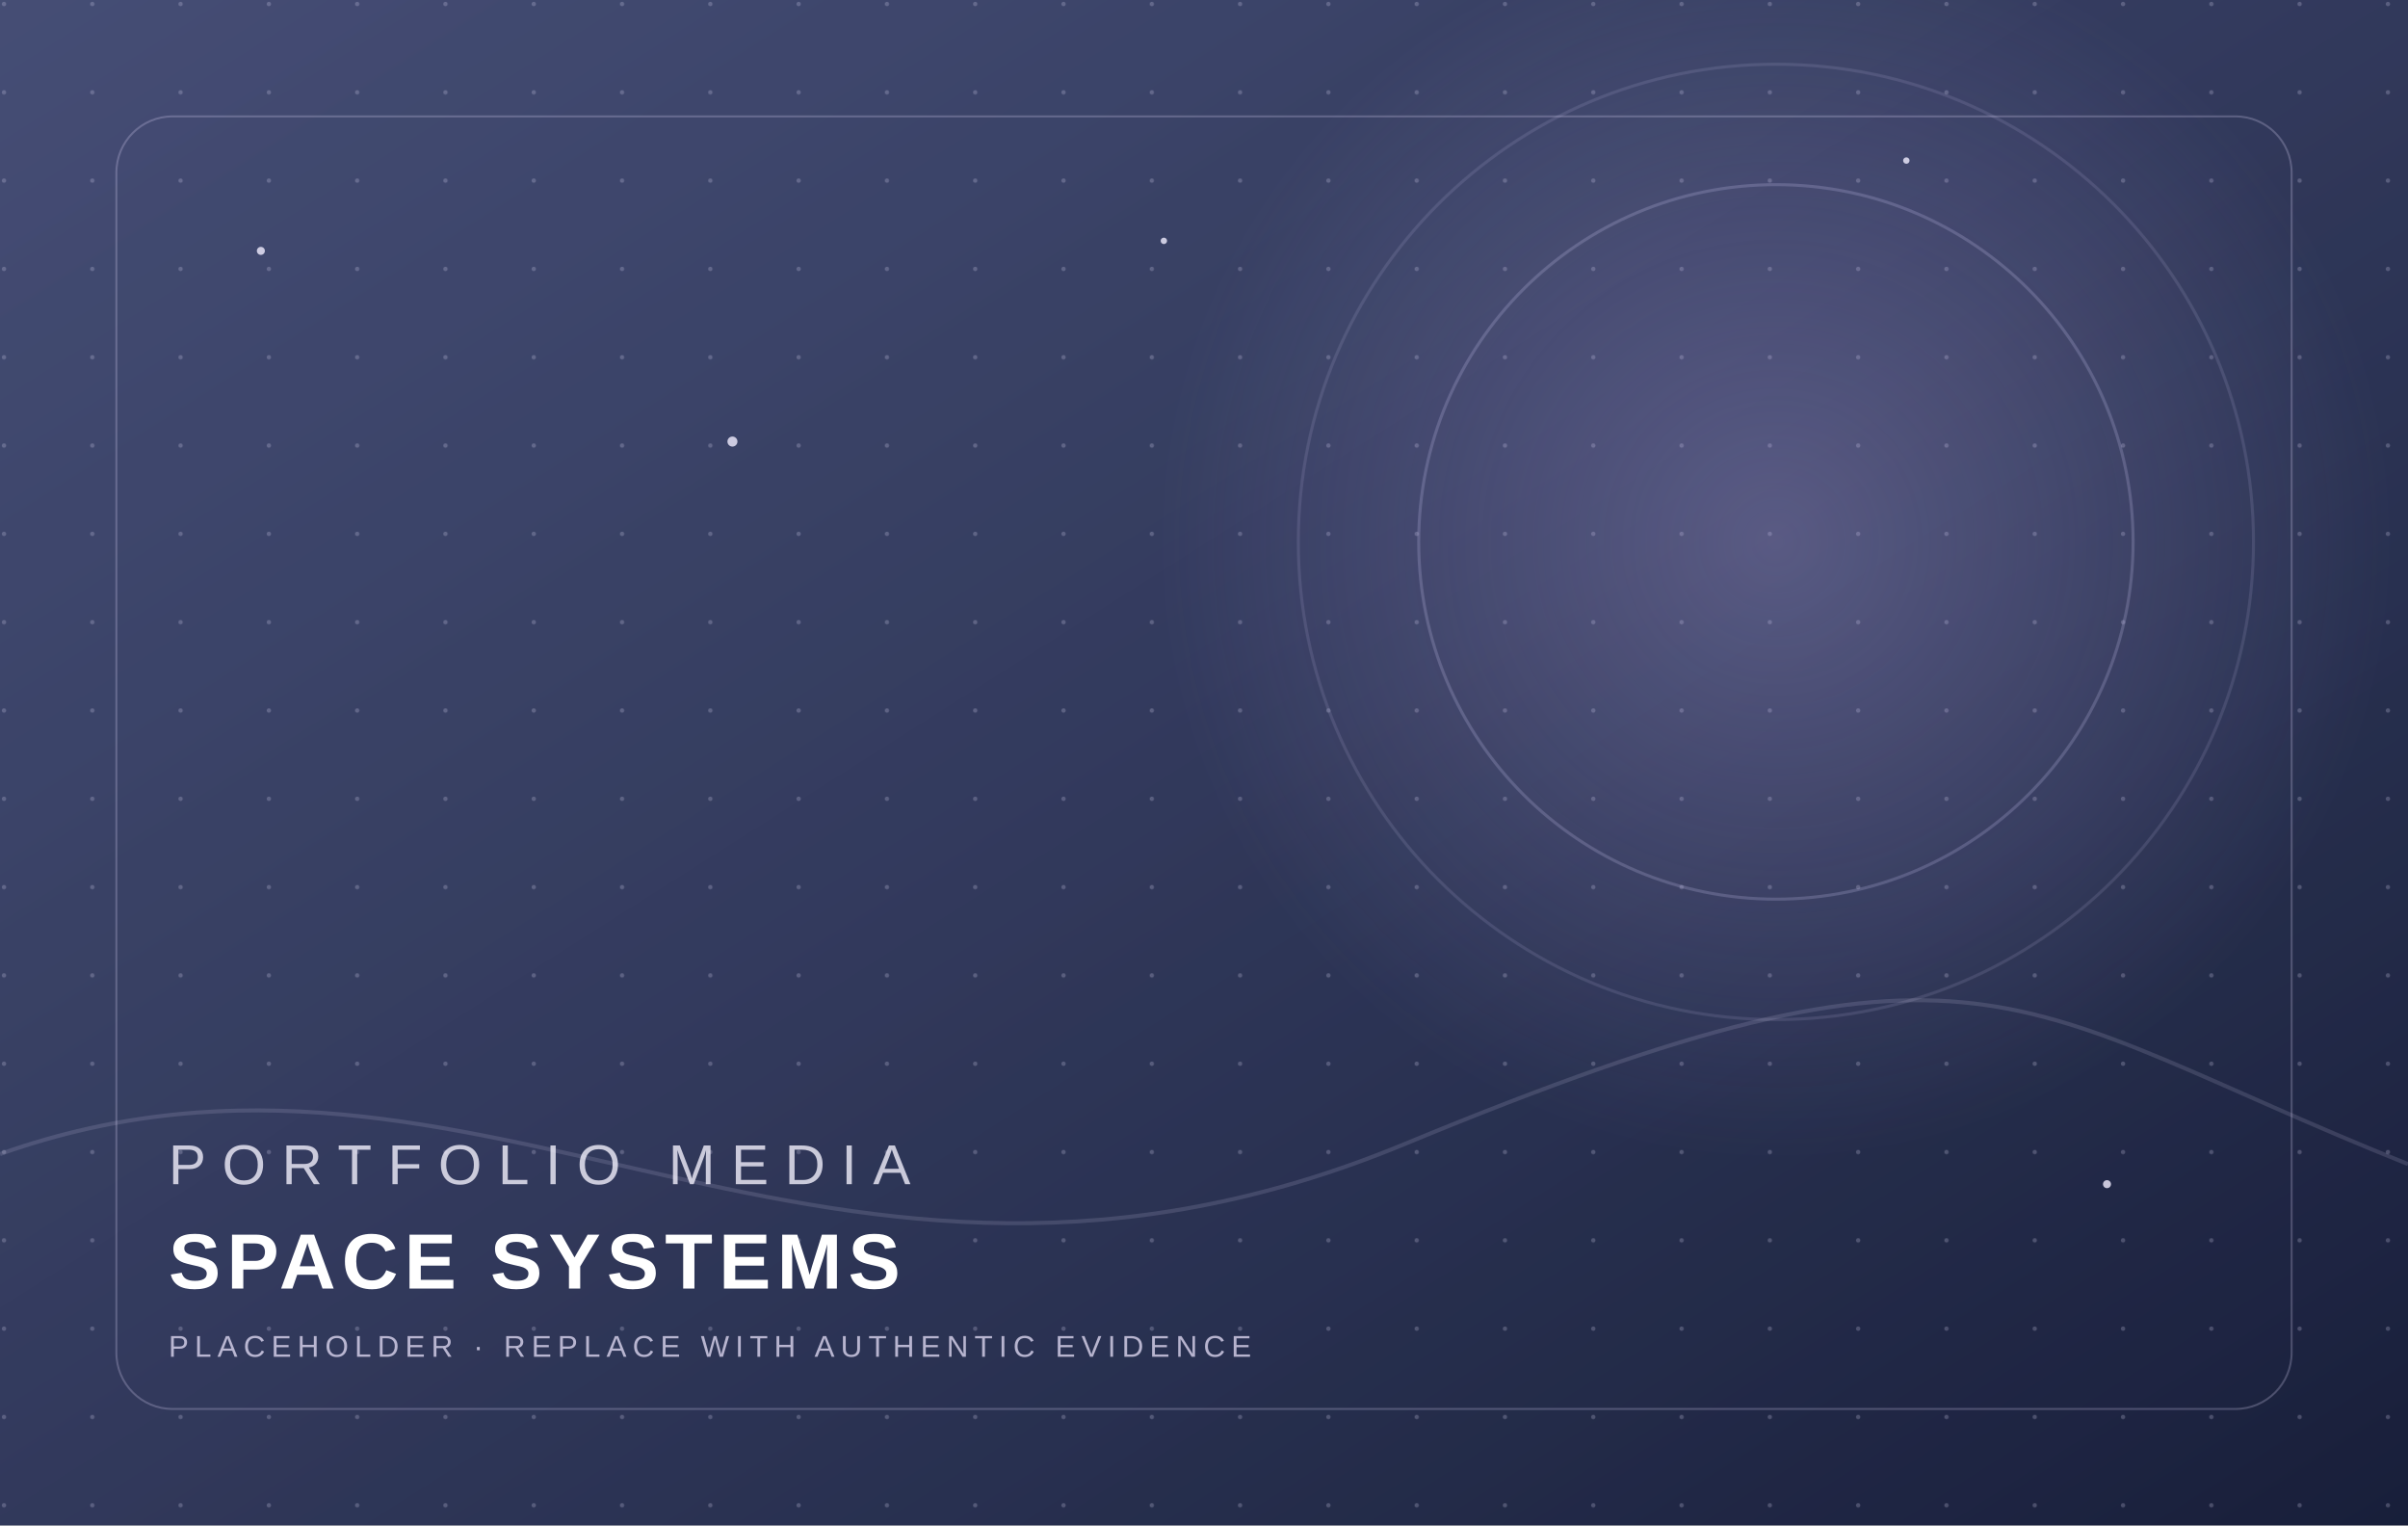
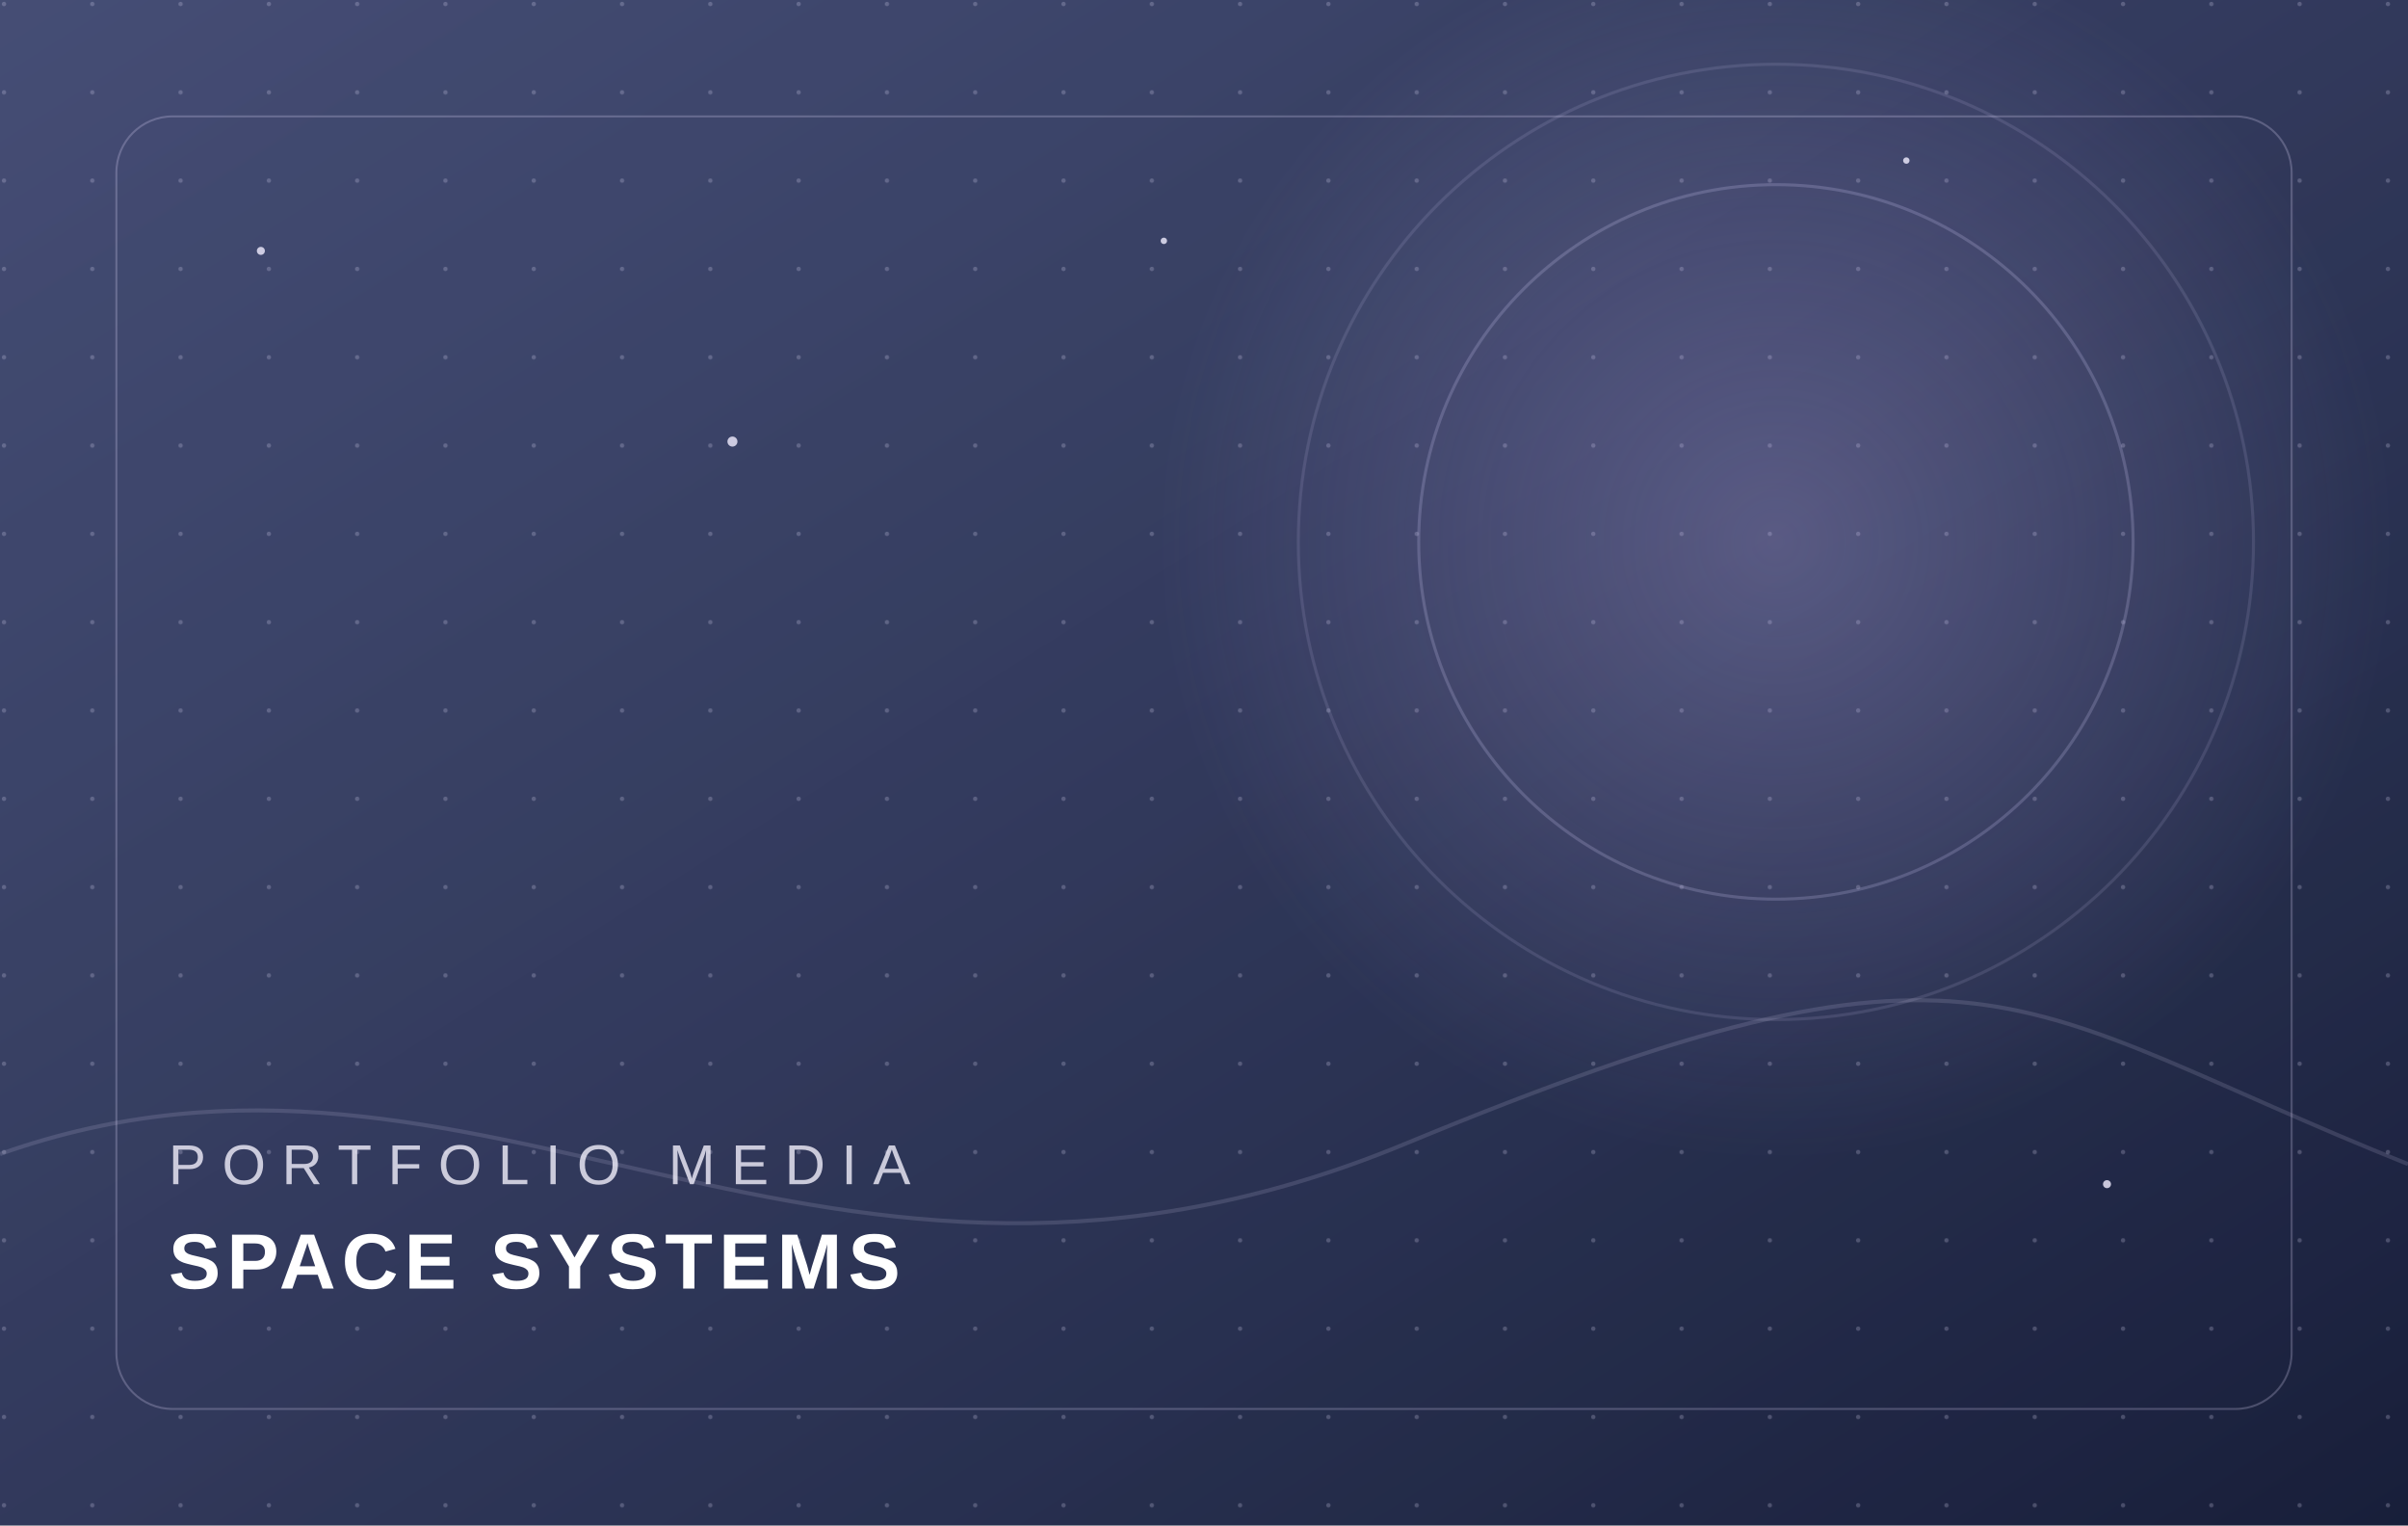
- <svg xmlns="http://www.w3.org/2000/svg" viewBox="0 0 1200 760" role="img" aria-label="Placeholder image for SPACE SYSTEMS">
+ <svg xmlns="http://www.w3.org/2000/svg" viewBox="0 0 1200 760" role="img" aria-label="Cover image for SPACE SYSTEMS">
  <defs>
    <linearGradient id="g" x1="0" y1="0" x2="1" y2="1">
      <stop offset="0" stop-color="#6C79B2" stop-opacity=".8" />
      <stop offset="1" stop-color="#1A2343" />
    </linearGradient>
    <radialGradient id="r">
      <stop offset="0" stop-color="#C5B7F4" stop-opacity=".28" />
      <stop offset="1" stop-color="#C5B7F4" stop-opacity="0" />
    </radialGradient>
    <pattern id="p" width="44" height="44" patternUnits="userSpaceOnUse">
      <circle cx="2" cy="2" r="1.1" fill="#E8E4FF" opacity=".22" />
    </pattern>
  </defs>
  <rect width="1200" height="760" fill="#101221" />
  <rect width="1200" height="760" fill="url(#g)" opacity=".72" />
  <rect width="1200" height="760" fill="url(#p)" />
  <circle cx="885" cy="270" r="310" fill="url(#r)" />
  <circle cx="885" cy="270" r="178" fill="none" stroke="#DCD4FF" stroke-opacity=".20" stroke-width="1.5" />
  <circle cx="885" cy="270" r="238" fill="none" stroke="#DCD4FF" stroke-opacity=".12" stroke-width="1.5" />
  <path d="M0 575 C240 490 410 690 700 570 S1000 500 1200 580" stroke="#E6DEFF" stroke-opacity=".14" stroke-width="2" fill="none" />
  <g fill="#F1EDFF" opacity=".8">
    <circle cx="130" cy="125" r="2" />
    <circle cx="365" cy="220" r="2.5" />
    <circle cx="580" cy="120" r="1.6" />
    <circle cx="1050" cy="590" r="2" />
    <circle cx="950" cy="80" r="1.6" />
  </g>
  <rect x="58" y="58" width="1084" height="644" rx="28" fill="none" stroke="#E5DFFF" stroke-opacity=".24" />
  <text x="84" y="590" fill="#F6F3FF" font-family="Arial, sans-serif" font-size="28" letter-spacing="8" opacity=".78">PORTFOLIO MEDIA</text>
  <text x="84" y="642" fill="#FFFFFF" font-family="Arial, sans-serif" font-weight="700" font-size="39" letter-spacing="3">SPACE SYSTEMS</text>
-   <text x="84" y="676" fill="#E3DDF6" font-family="Arial, sans-serif" font-size="15" letter-spacing="3" opacity=".76">PLACEHOLDER · REPLACE WITH AUTHENTIC EVIDENCE</text>
</svg>
